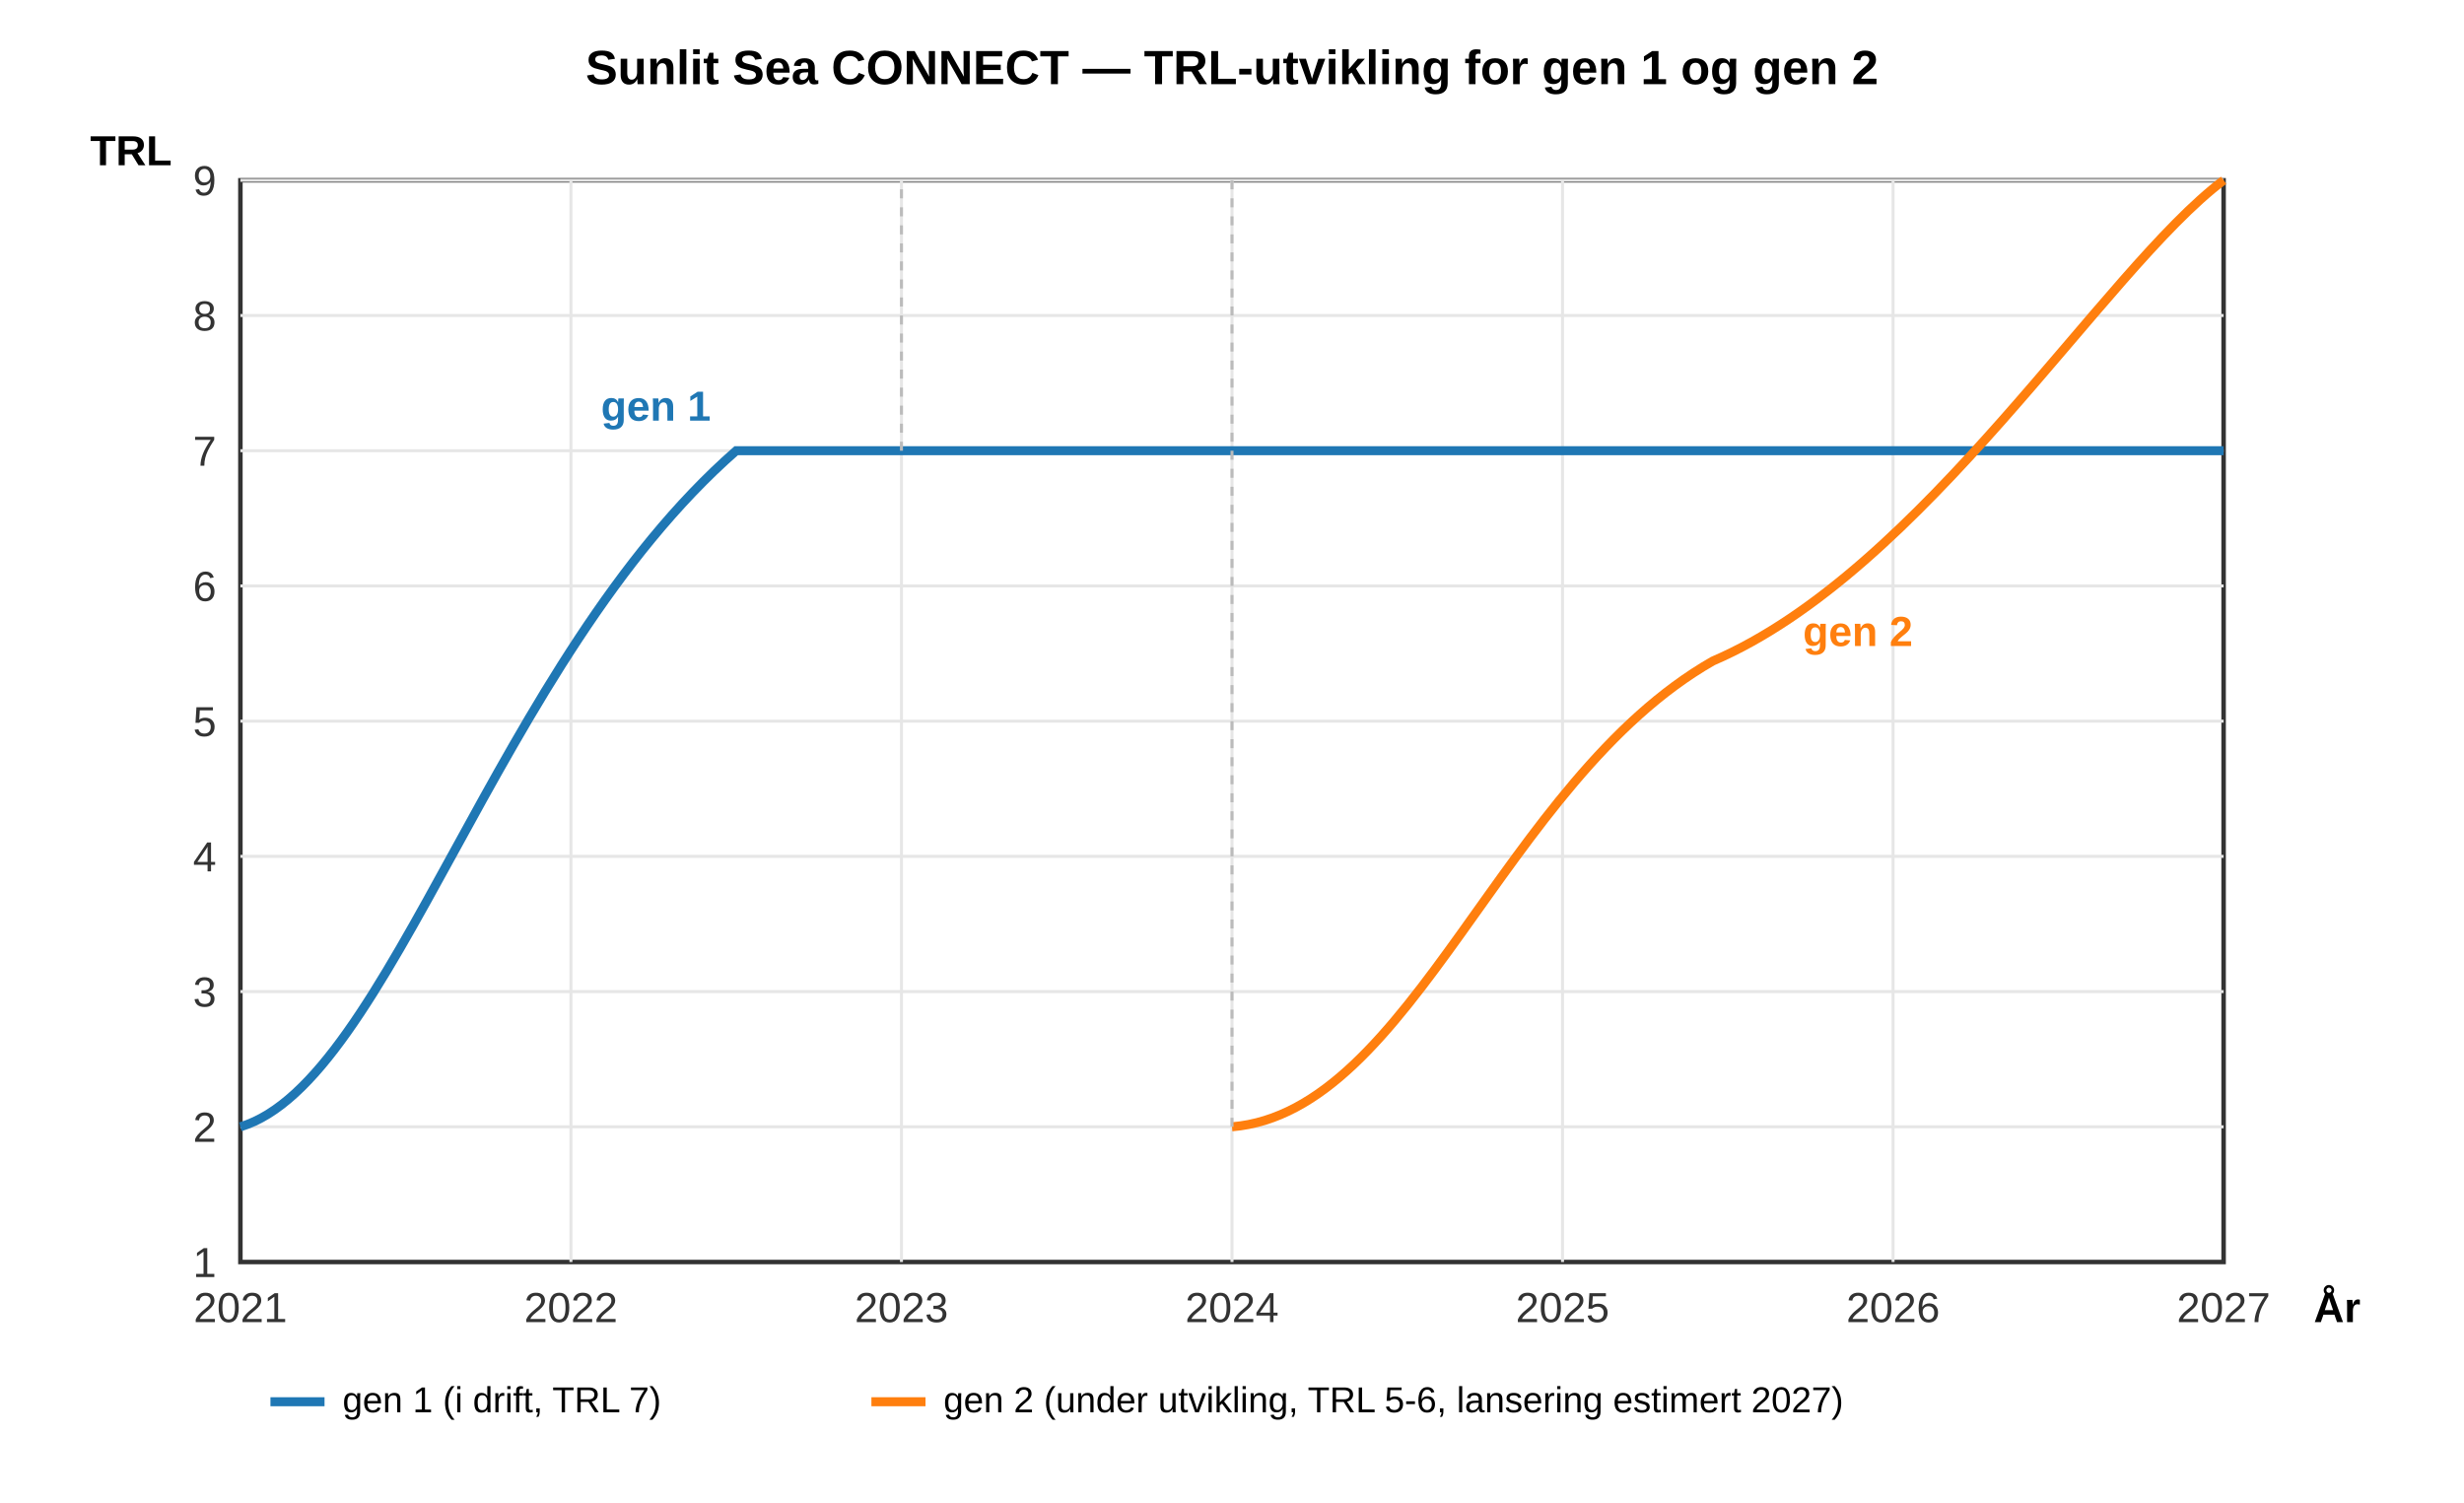
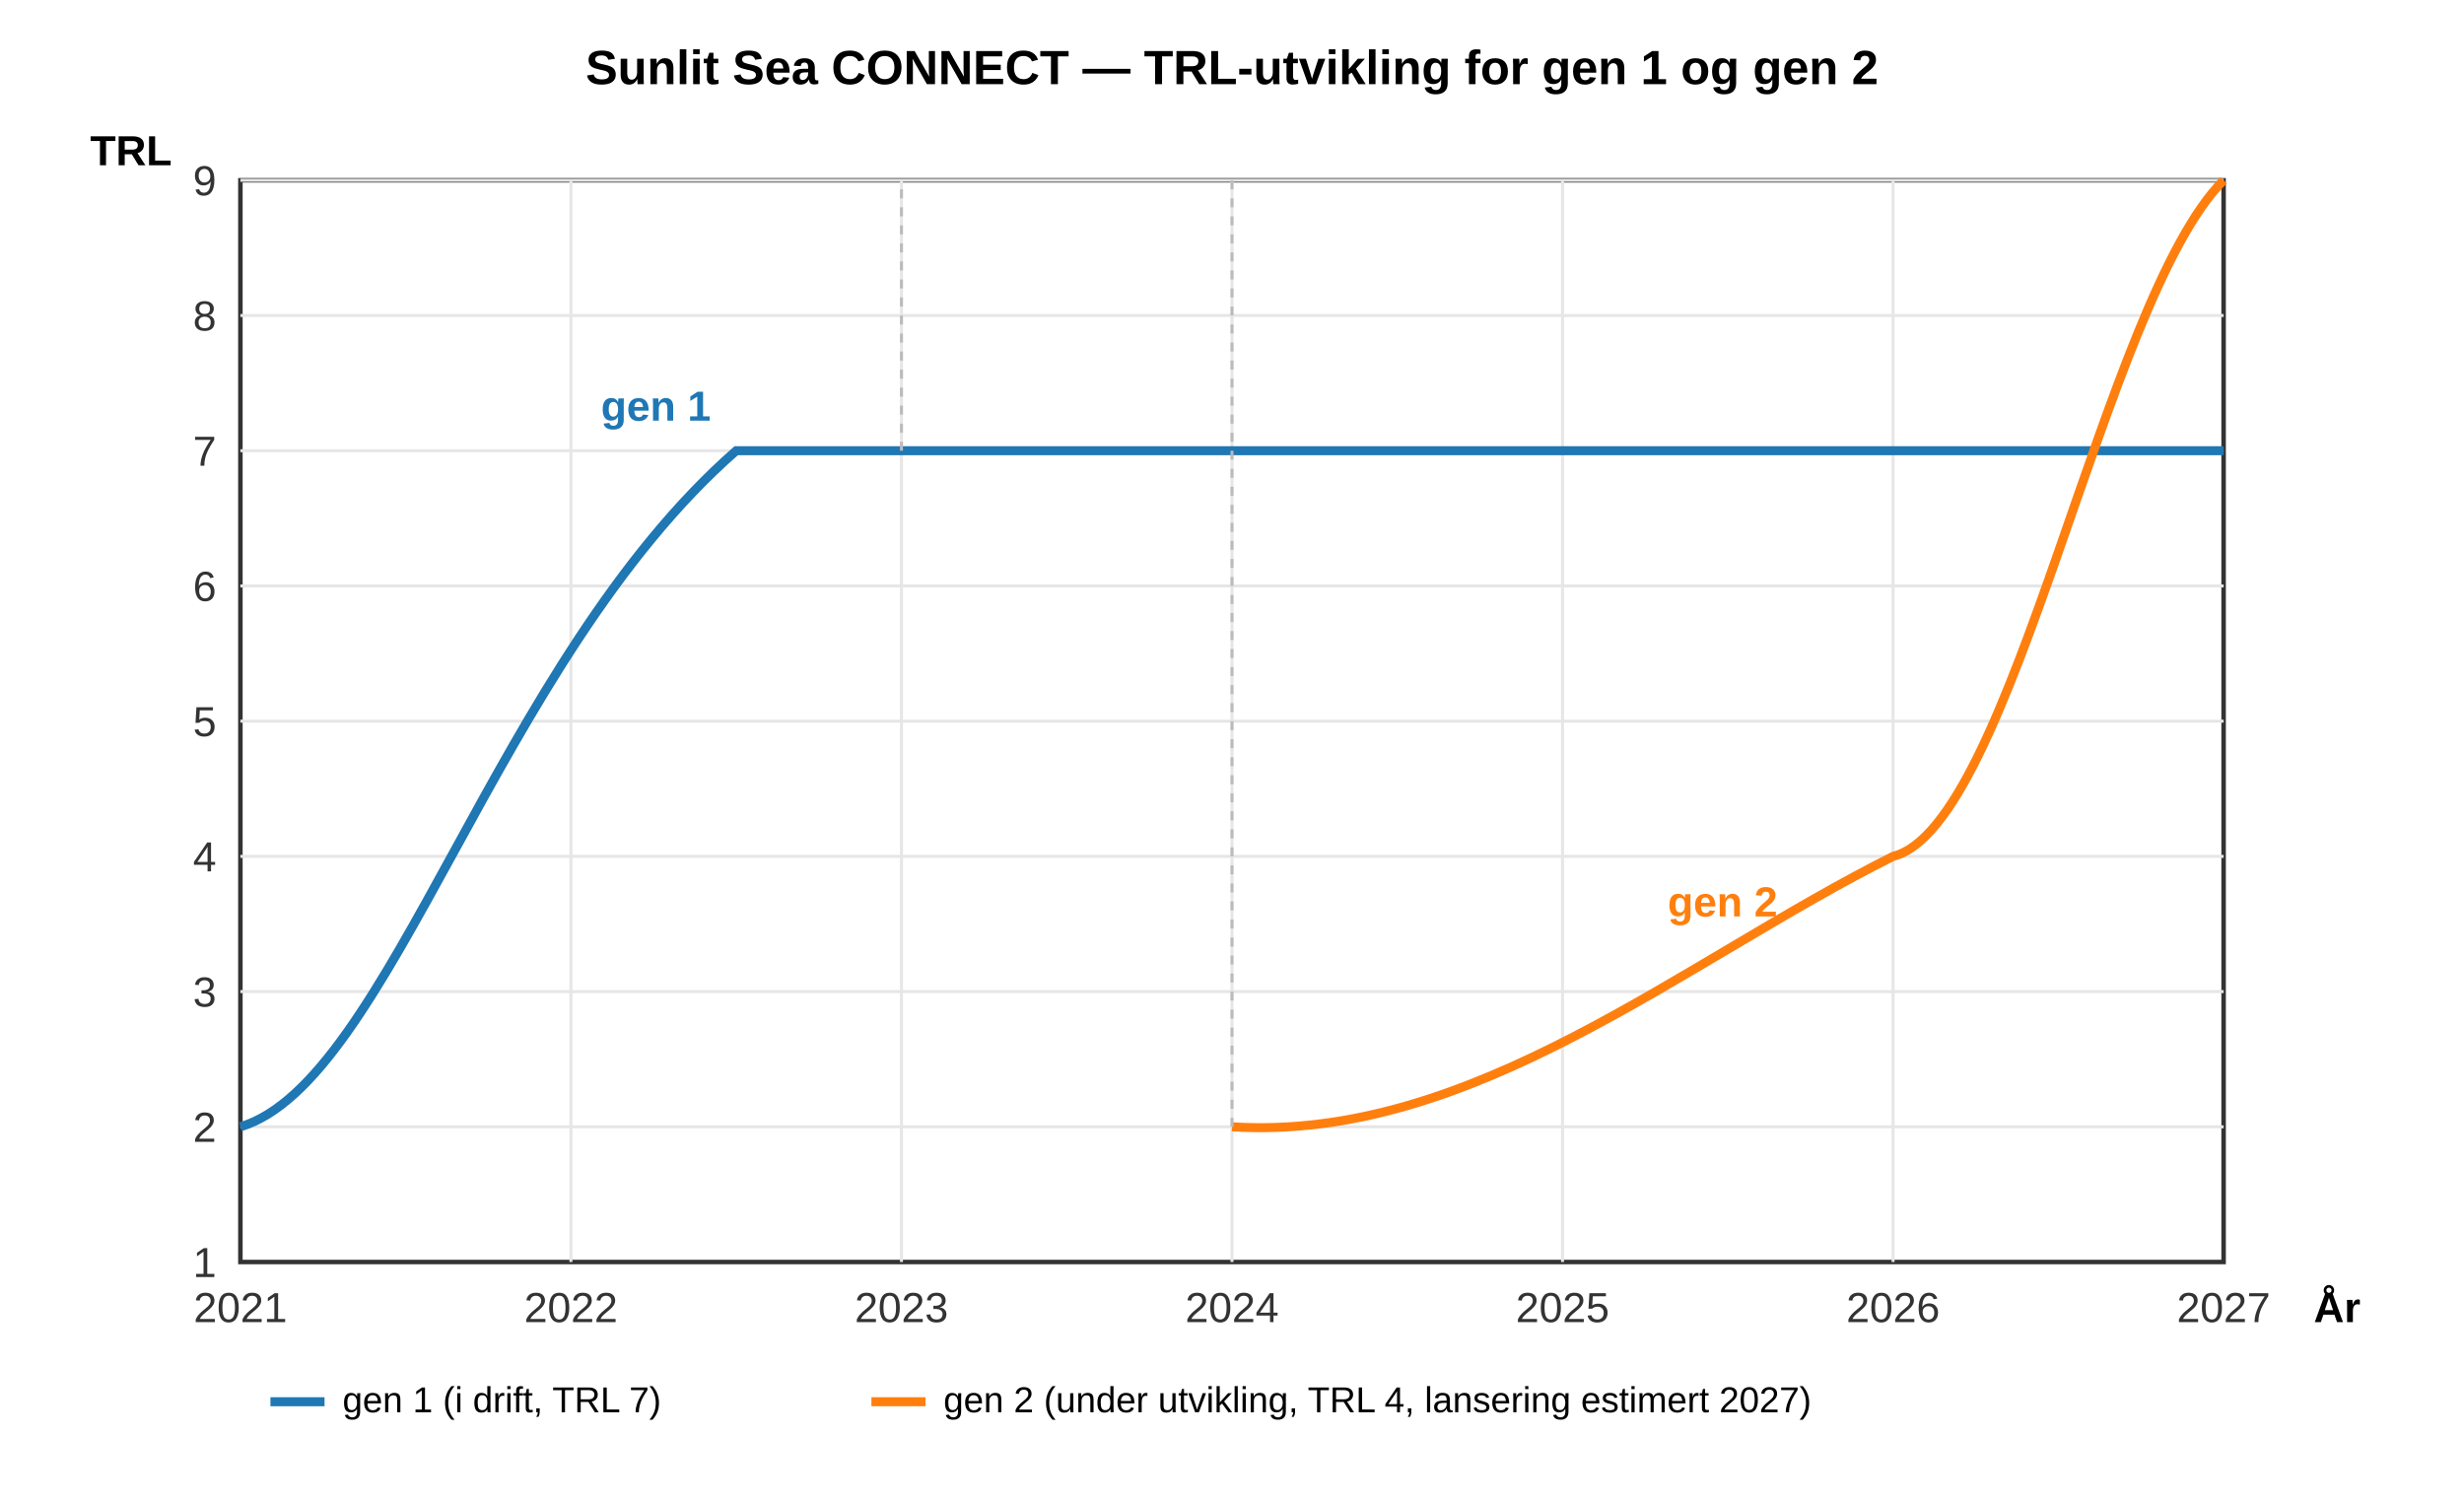
<svg xmlns="http://www.w3.org/2000/svg" viewBox="0 0 820 500" font-family="Arial, sans-serif" font-size="14">
  <text x="410" y="28" text-anchor="middle" font-size="16" font-weight="bold">
    Sunlit Sea CONNECT — TRL-utvikling for gen 1 og gen 2
  </text>
  <rect x="80" y="60" width="660" height="360" fill="none" stroke="#333" stroke-width="1.5" />
  <g stroke="#e6e6e6" stroke-width="1">
    <line x1="80" y1="60" x2="740" y2="60" />
    <line x1="80" y1="105" x2="740" y2="105" />
    <line x1="80" y1="150" x2="740" y2="150" />
    <line x1="80" y1="195" x2="740" y2="195" />
    <line x1="80" y1="240" x2="740" y2="240" />
    <line x1="80" y1="285" x2="740" y2="285" />
    <line x1="80" y1="330" x2="740" y2="330" />
    <line x1="80" y1="375" x2="740" y2="375" />
  </g>
  <g stroke="#e6e6e6" stroke-width="1">
    <line x1="190" y1="60" x2="190" y2="420" />
    <line x1="300" y1="60" x2="300" y2="420" />
    <line x1="410" y1="60" x2="410" y2="420" />
    <line x1="520" y1="60" x2="520" y2="420" />
    <line x1="630" y1="60" x2="630" y2="420" />
  </g>
  <text x="30" y="55" text-anchor="start" font-weight="bold">TRL</text>
  <g text-anchor="end" fill="#333">
    <text x="72" y="65">9</text>
    <text x="72" y="110">8</text>
    <text x="72" y="155">7</text>
    <text x="72" y="200">6</text>
    <text x="72" y="245">5</text>
    <text x="72" y="290">4</text>
    <text x="72" y="335">3</text>
    <text x="72" y="380">2</text>
    <text x="72" y="425">1</text>
  </g>
  <text x="770" y="440" text-anchor="start" font-weight="bold">År</text>
  <g text-anchor="middle" fill="#333">
    <text x="80" y="440">2021</text>
    <text x="190" y="440">2022</text>
    <text x="300" y="440">2023</text>
    <text x="410" y="440">2024</text>
    <text x="520" y="440">2025</text>
    <text x="630" y="440">2026</text>
    <text x="740" y="440">2027</text>
  </g>
  <path d="M 80 375 C 130 360, 165 220, 245 150 L 740 150" fill="none" stroke="#1f77b4" stroke-width="3" />
  <text x="200" y="140" fill="#1f77b4" font-weight="bold">gen 1</text>
-   <path d="M 410 375 C 470 370, 500 260, 570 220 C 640 190, 700 90, 740 60" fill="none" stroke="#ff7f0e" stroke-width="3" />
-   <text x="600" y="215" fill="#ff7f0e" font-weight="bold">gen 2</text>
+   <path d="M 410 375 C 490 380, 560 320, 630 285 C 670 275, 700 100, 740 60" fill="none" stroke="#ff7f0e" stroke-width="3" />
+   <text x="555" y="305" fill="#ff7f0e" font-weight="bold">gen 2</text>
  <g font-size="11" fill="#666">
    <line x1="300" y1="150" x2="300" y2="60" stroke="#bbb" stroke-dasharray="3,3" />
  </g>
  <g font-size="11" fill="#666">
    <line x1="410" y1="375" x2="410" y2="60" stroke="#bbb" stroke-dasharray="3,3" />
  </g>
  <g font-size="12">
    <rect x="90" y="465" width="18" height="3" fill="#1f77b4" />
    <text x="114" y="470" alignment-baseline="middle">gen 1 (i drift, TRL 7)</text>
    <rect x="290" y="465" width="18" height="3" fill="#ff7f0e" />
-     <text x="314" y="470" alignment-baseline="middle">gen 2 (under utvikling, TRL 5-6, lansering estimert 2027)</text>
+     <text x="314" y="470" alignment-baseline="middle">gen 2 (under utvikling, TRL 4, lansering estimert 2027)</text>
  </g>
</svg>
